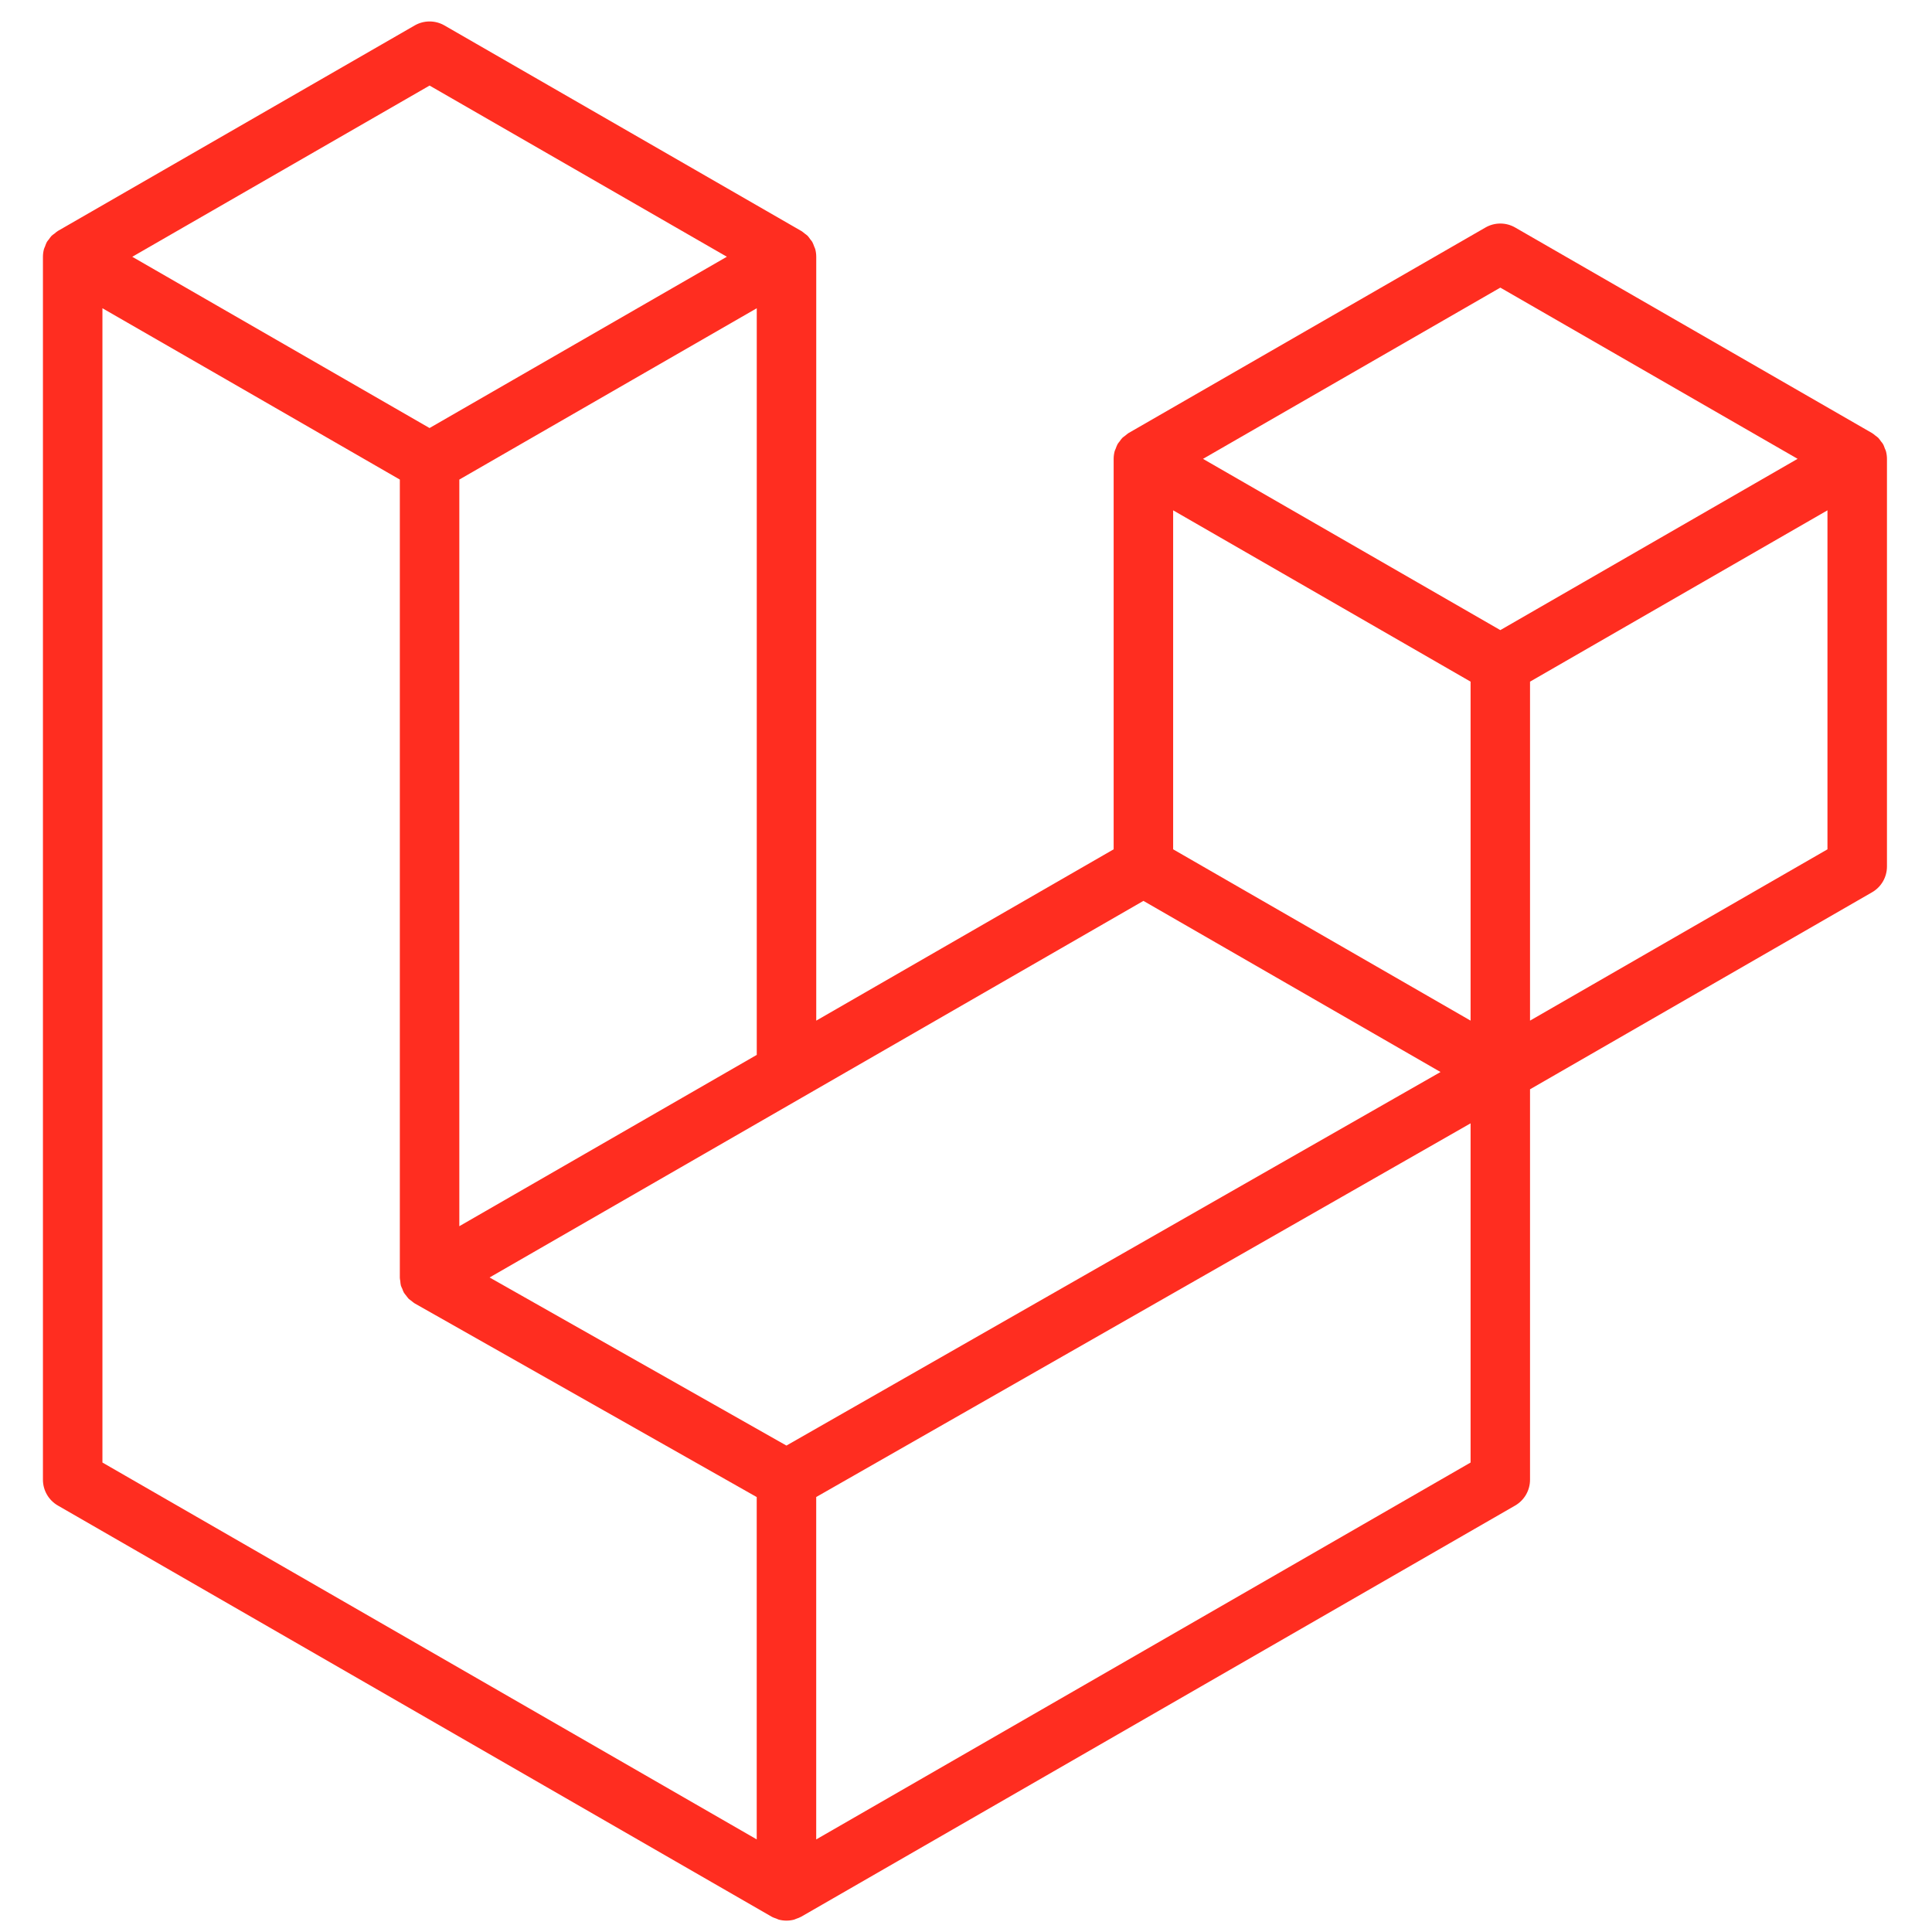
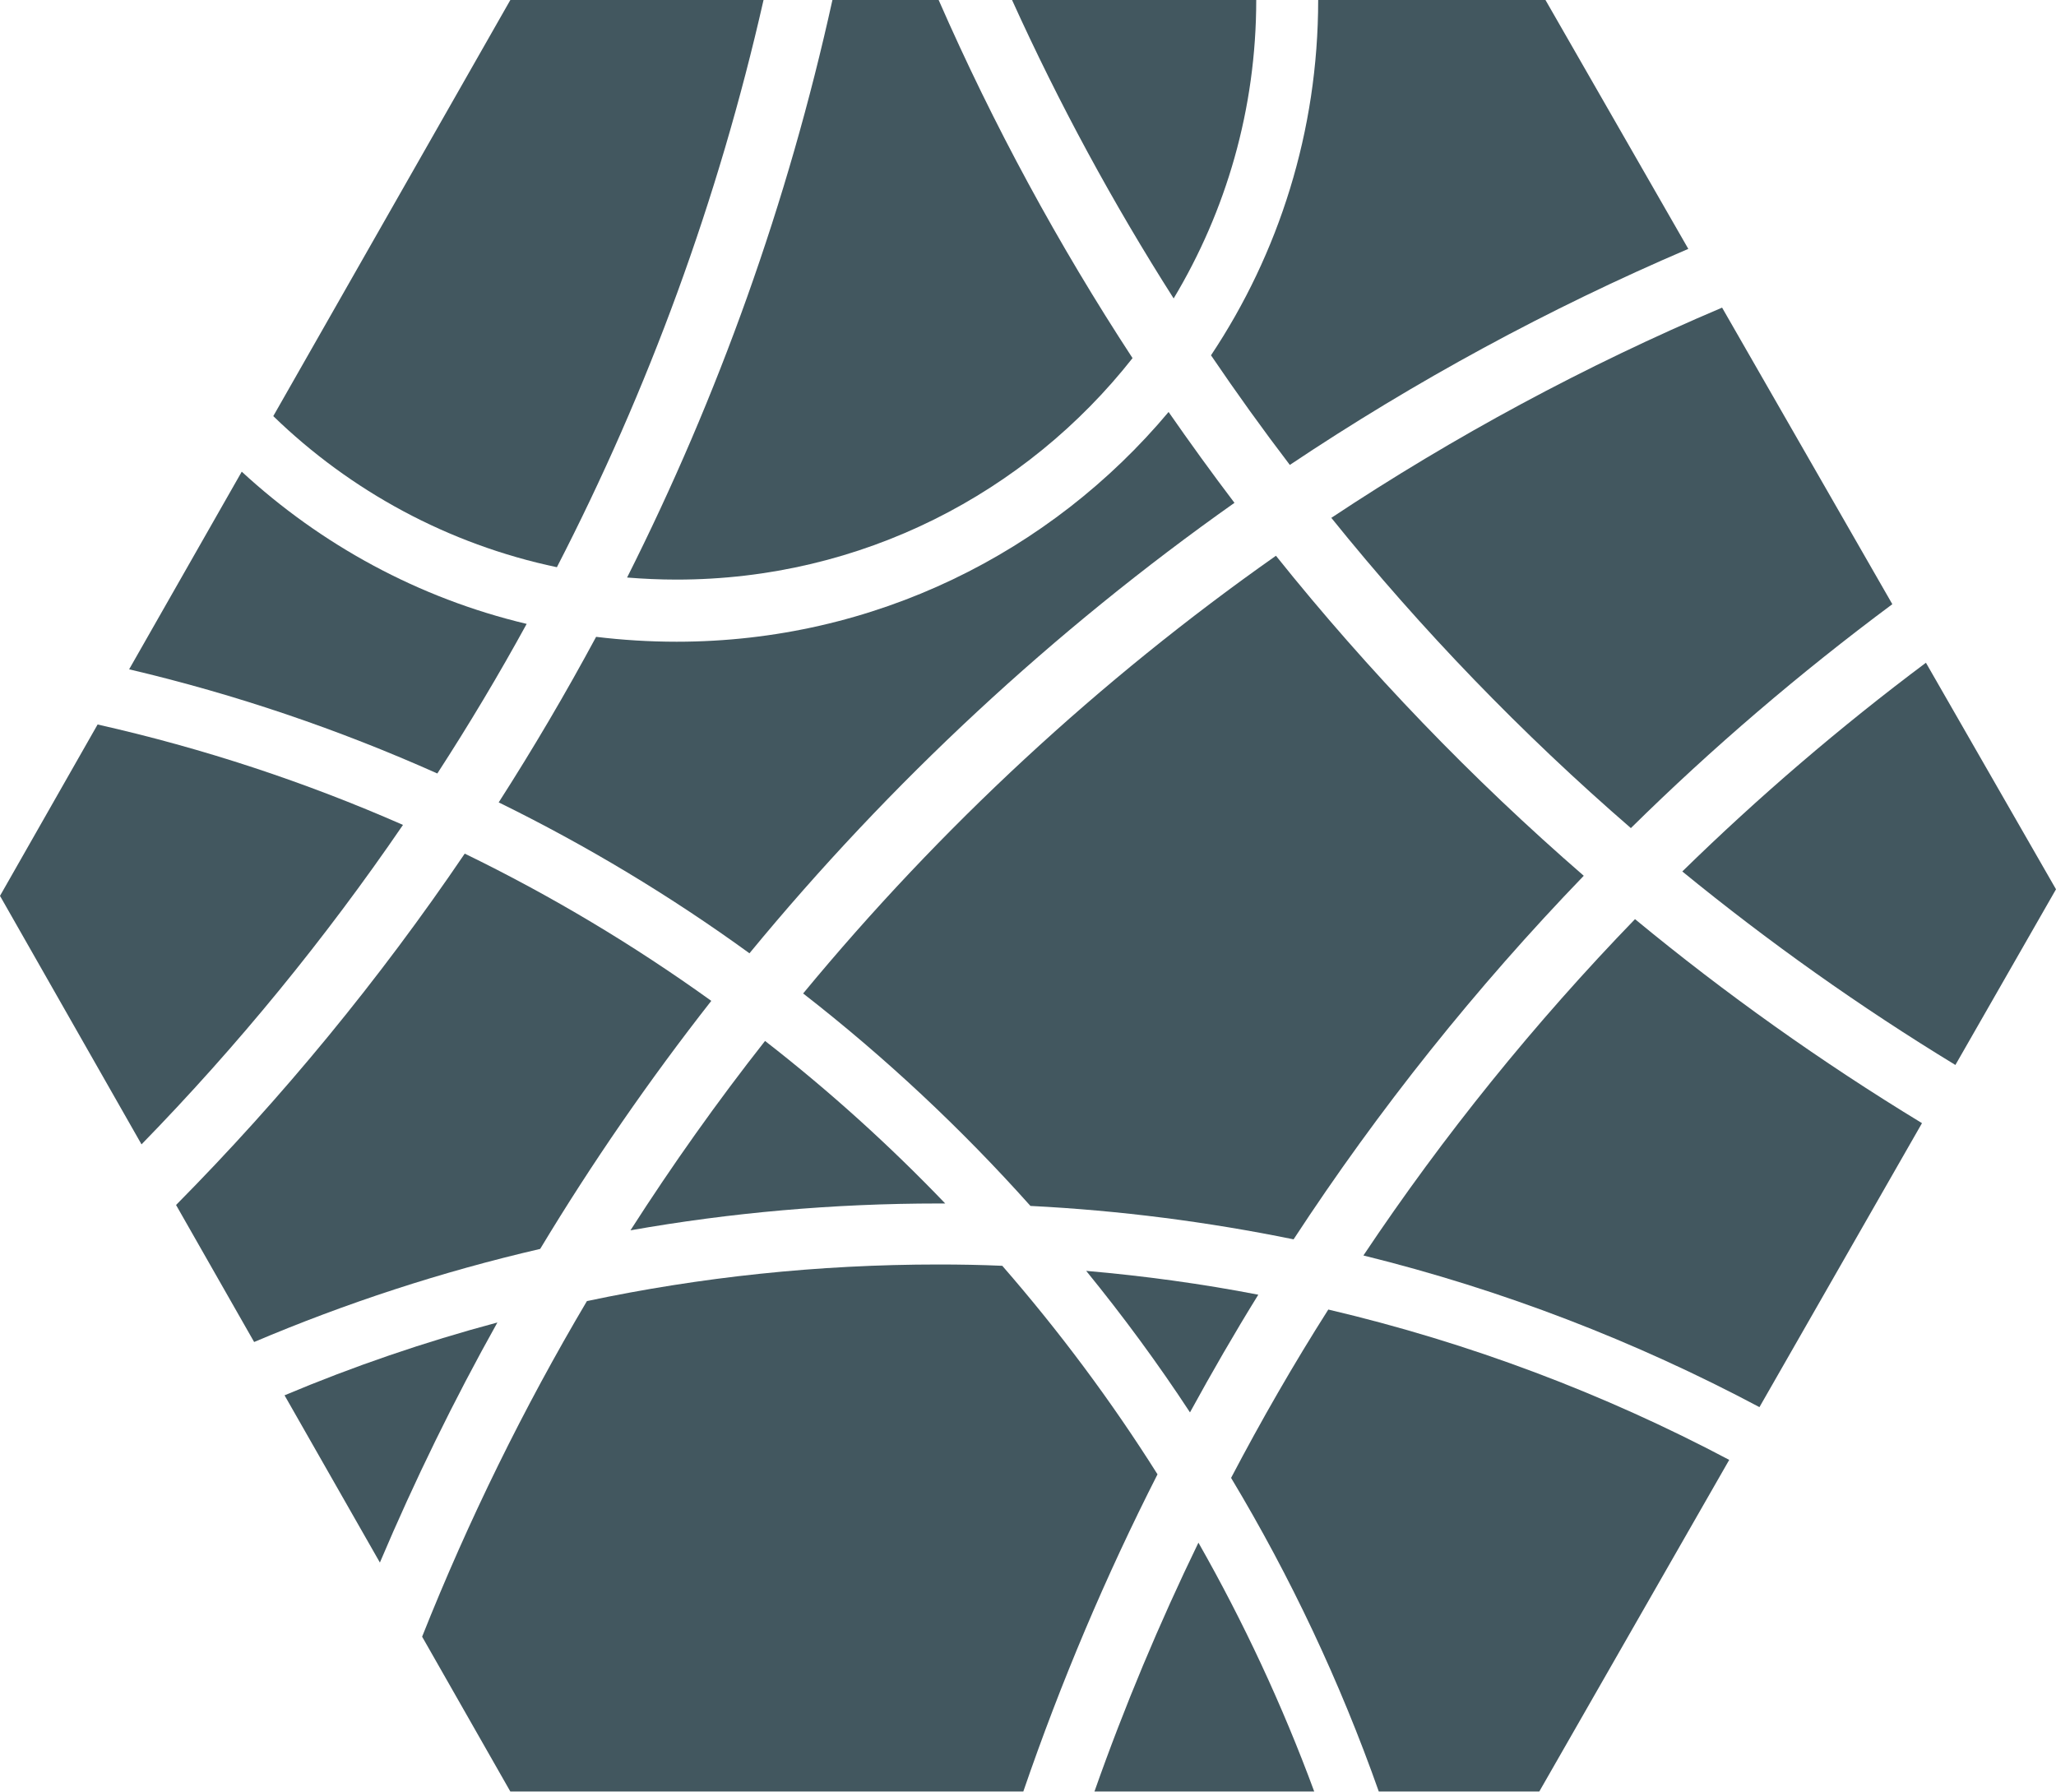
- <svg xmlns="http://www.w3.org/2000/svg" width="166" height="166" viewBox="0 0 166 166" fill="none">
-   <path fill-rule="evenodd" clip-rule="evenodd" d="M162.041 38.759C162.099 38.977 162.129 39.201 162.13 39.426V74.452C162.13 74.902 162.011 75.344 161.786 75.733C161.561 76.122 161.237 76.444 160.847 76.668L131.462 93.594V127.141C131.462 128.054 130.977 128.897 130.186 129.357L68.847 164.683C68.707 164.763 68.554 164.814 68.401 164.868C68.343 164.887 68.289 164.922 68.228 164.938C67.8 165.051 67.349 165.051 66.92 164.938C66.85 164.919 66.786 164.881 66.719 164.855C66.579 164.804 66.432 164.76 66.298 164.683L4.972 129.357C4.583 129.133 4.259 128.81 4.034 128.421C3.808 128.032 3.69 127.591 3.689 127.141L3.689 22.063C3.689 21.834 3.721 21.61 3.779 21.393C3.798 21.32 3.843 21.253 3.868 21.179C3.916 21.045 3.961 20.908 4.031 20.783C4.079 20.7 4.149 20.633 4.206 20.557C4.28 20.454 4.347 20.349 4.433 20.26C4.506 20.186 4.602 20.132 4.685 20.068C4.778 19.992 4.861 19.909 4.966 19.848L35.633 2.185C36.022 1.961 36.462 1.844 36.91 1.844C37.358 1.844 37.798 1.961 38.186 2.185L68.851 19.848H68.857C68.959 19.912 69.045 19.992 69.138 20.065C69.221 20.129 69.313 20.186 69.387 20.257C69.476 20.349 69.54 20.454 69.616 20.557C69.671 20.633 69.744 20.7 69.789 20.783C69.862 20.911 69.904 21.045 69.955 21.179C69.98 21.253 70.025 21.32 70.044 21.396C70.103 21.614 70.133 21.838 70.133 22.063V87.694L95.686 72.974V39.423C95.686 39.2 95.718 38.973 95.775 38.759C95.798 38.683 95.839 38.615 95.865 38.542C95.916 38.408 95.96 38.271 96.031 38.146C96.079 38.063 96.149 37.996 96.203 37.92C96.279 37.818 96.343 37.712 96.433 37.623C96.506 37.549 96.599 37.495 96.681 37.431C96.777 37.355 96.86 37.272 96.962 37.211L127.633 19.548C128.021 19.324 128.461 19.206 128.91 19.206C129.358 19.206 129.798 19.324 130.186 19.548L160.85 37.211C160.959 37.275 161.042 37.355 161.137 37.428C161.217 37.492 161.31 37.549 161.383 37.62C161.473 37.712 161.536 37.818 161.613 37.92C161.67 37.996 161.741 38.063 161.785 38.146C161.859 38.271 161.9 38.408 161.951 38.542C161.98 38.615 162.021 38.683 162.041 38.759ZM157.018 72.974V43.848L146.287 50.028L131.462 58.568V87.694L157.021 72.974H157.018ZM126.354 125.663V96.518L111.771 104.85L70.13 128.626V158.046L126.354 125.663ZM8.801 26.485V125.663L65.018 158.043V128.629L35.649 112L35.64 111.994L35.627 111.988C35.528 111.93 35.445 111.847 35.353 111.777C35.273 111.713 35.18 111.662 35.11 111.592L35.104 111.582C35.021 111.502 34.963 111.403 34.893 111.314C34.829 111.228 34.753 111.154 34.702 111.065L34.699 111.055C34.641 110.96 34.606 110.845 34.565 110.736C34.523 110.64 34.469 110.551 34.443 110.449C34.411 110.328 34.405 110.197 34.392 110.072C34.379 109.976 34.354 109.881 34.354 109.785V109.778V41.205L19.532 32.662L8.801 26.485ZM36.913 7.35L11.364 22.063L36.907 36.777L62.453 22.06L36.907 7.35H36.913ZM50.2 99.174L65.022 90.637V26.485L54.291 32.665L39.466 41.205V105.357L50.2 99.174ZM128.91 24.713L103.363 39.426L128.91 54.14L154.453 39.423L128.91 24.713ZM126.354 58.568L111.529 50.028L100.798 43.848V72.974L115.619 81.511L126.354 87.694V58.568ZM67.571 124.205L105.042 102.803L123.772 92.109L98.245 77.405L68.854 94.334L42.066 109.762L67.571 124.205Z" fill="#FF2D20" />
+ <svg xmlns="http://www.w3.org/2000/svg" id="Capa_2" data-name="Capa 2" viewBox="0 0 109.54 95.45">
+   <defs>
+     <style>
+       .cls-1 {
+         fill: #42575f;
+       }
+     </style>
+   </defs>
+   <g id="Capa_1-2" data-name="Capa 1">
+     <g>
+       <path class="cls-1" d="m65.77,26.79c-9.65,6.82-18.35,14.9-25.84,24-4.2-3.05-8.67-5.74-13.36-8.04,1.84-2.87,3.57-5.81,5.19-8.82,1.4.17,2.84.26,4.29.26,10.53,0,19.94-4.76,26.21-12.24,1.14,1.64,2.31,3.26,3.51,4.84Z" />
+       <path class="cls-1" d="m28.06,33.24c-1.49,2.72-3.08,5.38-4.76,7.97-5.24-2.34-10.72-4.21-16.42-5.55l6-10.53c4.22,3.89,9.41,6.74,15.18,8.11Z" />
+       <path class="cls-1" d="m89.95,13.26c-7.46,3.19-14.56,7.05-21.23,11.51-1.45-1.9-2.85-3.85-4.2-5.84,3.61-5.42,5.71-11.93,5.71-18.93h12.11l7.61,13.26Z" />
+       <path class="cls-1" d="m100.82,32.19c-4.92,3.66-9.58,7.64-13.93,11.93-5.8-5.02-11.15-10.56-15.96-16.53,6.54-4.34,13.51-8.1,20.82-11.2l9.07,15.8Z" />
+       <path class="cls-1" d="m109.54,47.38l-5.36,9.36c-5.09-3.1-9.95-6.55-14.55-10.31,4.07-3.98,8.41-7.7,12.98-11.12l6.93,12.07Z" />
+       <path class="cls-1" d="m102.4,59.84l-8.66,15.13c-6.6-3.51-13.68-6.25-21.1-8.08,4.28-6.41,9.13-12.4,14.47-17.92,4.82,3.98,9.93,7.61,15.29,10.87Z" />
+       <path class="cls-1" d="m84.38,46.66c-5.74,5.95-10.92,12.43-15.46,19.37-4.56-.93-9.25-1.54-14.02-1.78-3.68-4.12-7.74-7.92-12.11-11.32,7.31-8.85,15.78-16.7,25.19-23.32,4.94,6.17,10.44,11.88,16.4,17.05Z" />
+       <path class="cls-1" d="m66.93,0c0,5.82-1.61,11.25-4.4,15.9-3.23-5.07-6.11-10.38-8.61-15.9h13.01Z" />
+       <path class="cls-1" d="m60.34,19.08c-5.66,7.19-14.43,11.8-24.29,11.8-.89,0-1.77-.04-2.64-.11,4.85-9.64,8.56-19.96,10.94-30.77h5.66c2.92,6.67,6.38,13.04,10.33,19.08Z" />
+       <path class="cls-1" d="m40.68,0c-2.41,10.64-6.14,20.77-11.01,30.22-5.8-1.22-11.01-4.07-15.11-8.05L27.19,0h13.49Z" />
+       <path class="cls-1" d="m67.04,68.98c-1.27,2.05-2.48,4.15-3.64,6.27-1.71-2.61-3.56-5.12-5.53-7.54,3.11.27,6.17.69,9.17,1.27Z" />
+       <path class="cls-1" d="m92.13,77.78l-10.12,17.67h-8.55c-2.07-5.86-4.71-11.45-7.87-16.71,1.61-3.07,3.33-6.06,5.18-8.97,7.53,1.77,14.69,4.48,21.36,8.01Z" />
+       <path class="cls-1" d="m21.47,43.95c-4.15,6.07-8.81,11.77-13.93,17.02L0,47.73l5.2-9.13c5.64,1.27,11.08,3.07,16.27,5.35Z" />
+       <path class="cls-1" d="m26.5,70.46c-2.31,4.13-4.4,8.4-6.26,12.79l-5.08-8.91c3.66-1.54,7.45-2.84,11.34-3.88Z" />
+       <path class="cls-1" d="m37.9,53.32c-3.3,4.21-6.35,8.62-9.12,13.22-5.27,1.22-10.36,2.89-15.24,4.96l-4.16-7.3c5.68-5.74,10.83-12.01,15.38-18.72h0c4.61,2.24,9,4.87,13.13,7.84Z" />
+       <path class="cls-1" d="m50.36,64.12h-.36c-5.6,0-11.09.49-16.41,1.43,2.23-3.48,4.62-6.85,7.17-10.09,3.41,2.65,6.62,5.55,9.6,8.66Z" />
+       <path class="cls-1" d="m61.67,78.55c-2.76,5.43-5.15,11.07-7.15,16.9h-27.33l-4.7-8.25c2.47-6.21,5.41-12.19,8.78-17.88,6.04-1.28,12.31-1.95,18.73-1.95,1.14,0,2.27.02,3.4.07,3.03,3.48,5.8,7.19,8.27,11.11Z" />
+       <path class="cls-1" d="m70.02,95.45h-11.71c1.6-4.54,3.46-8.97,5.54-13.26,2.4,4.22,4.47,8.65,6.17,13.26Z" />
+     </g>
+   </g>
</svg>
